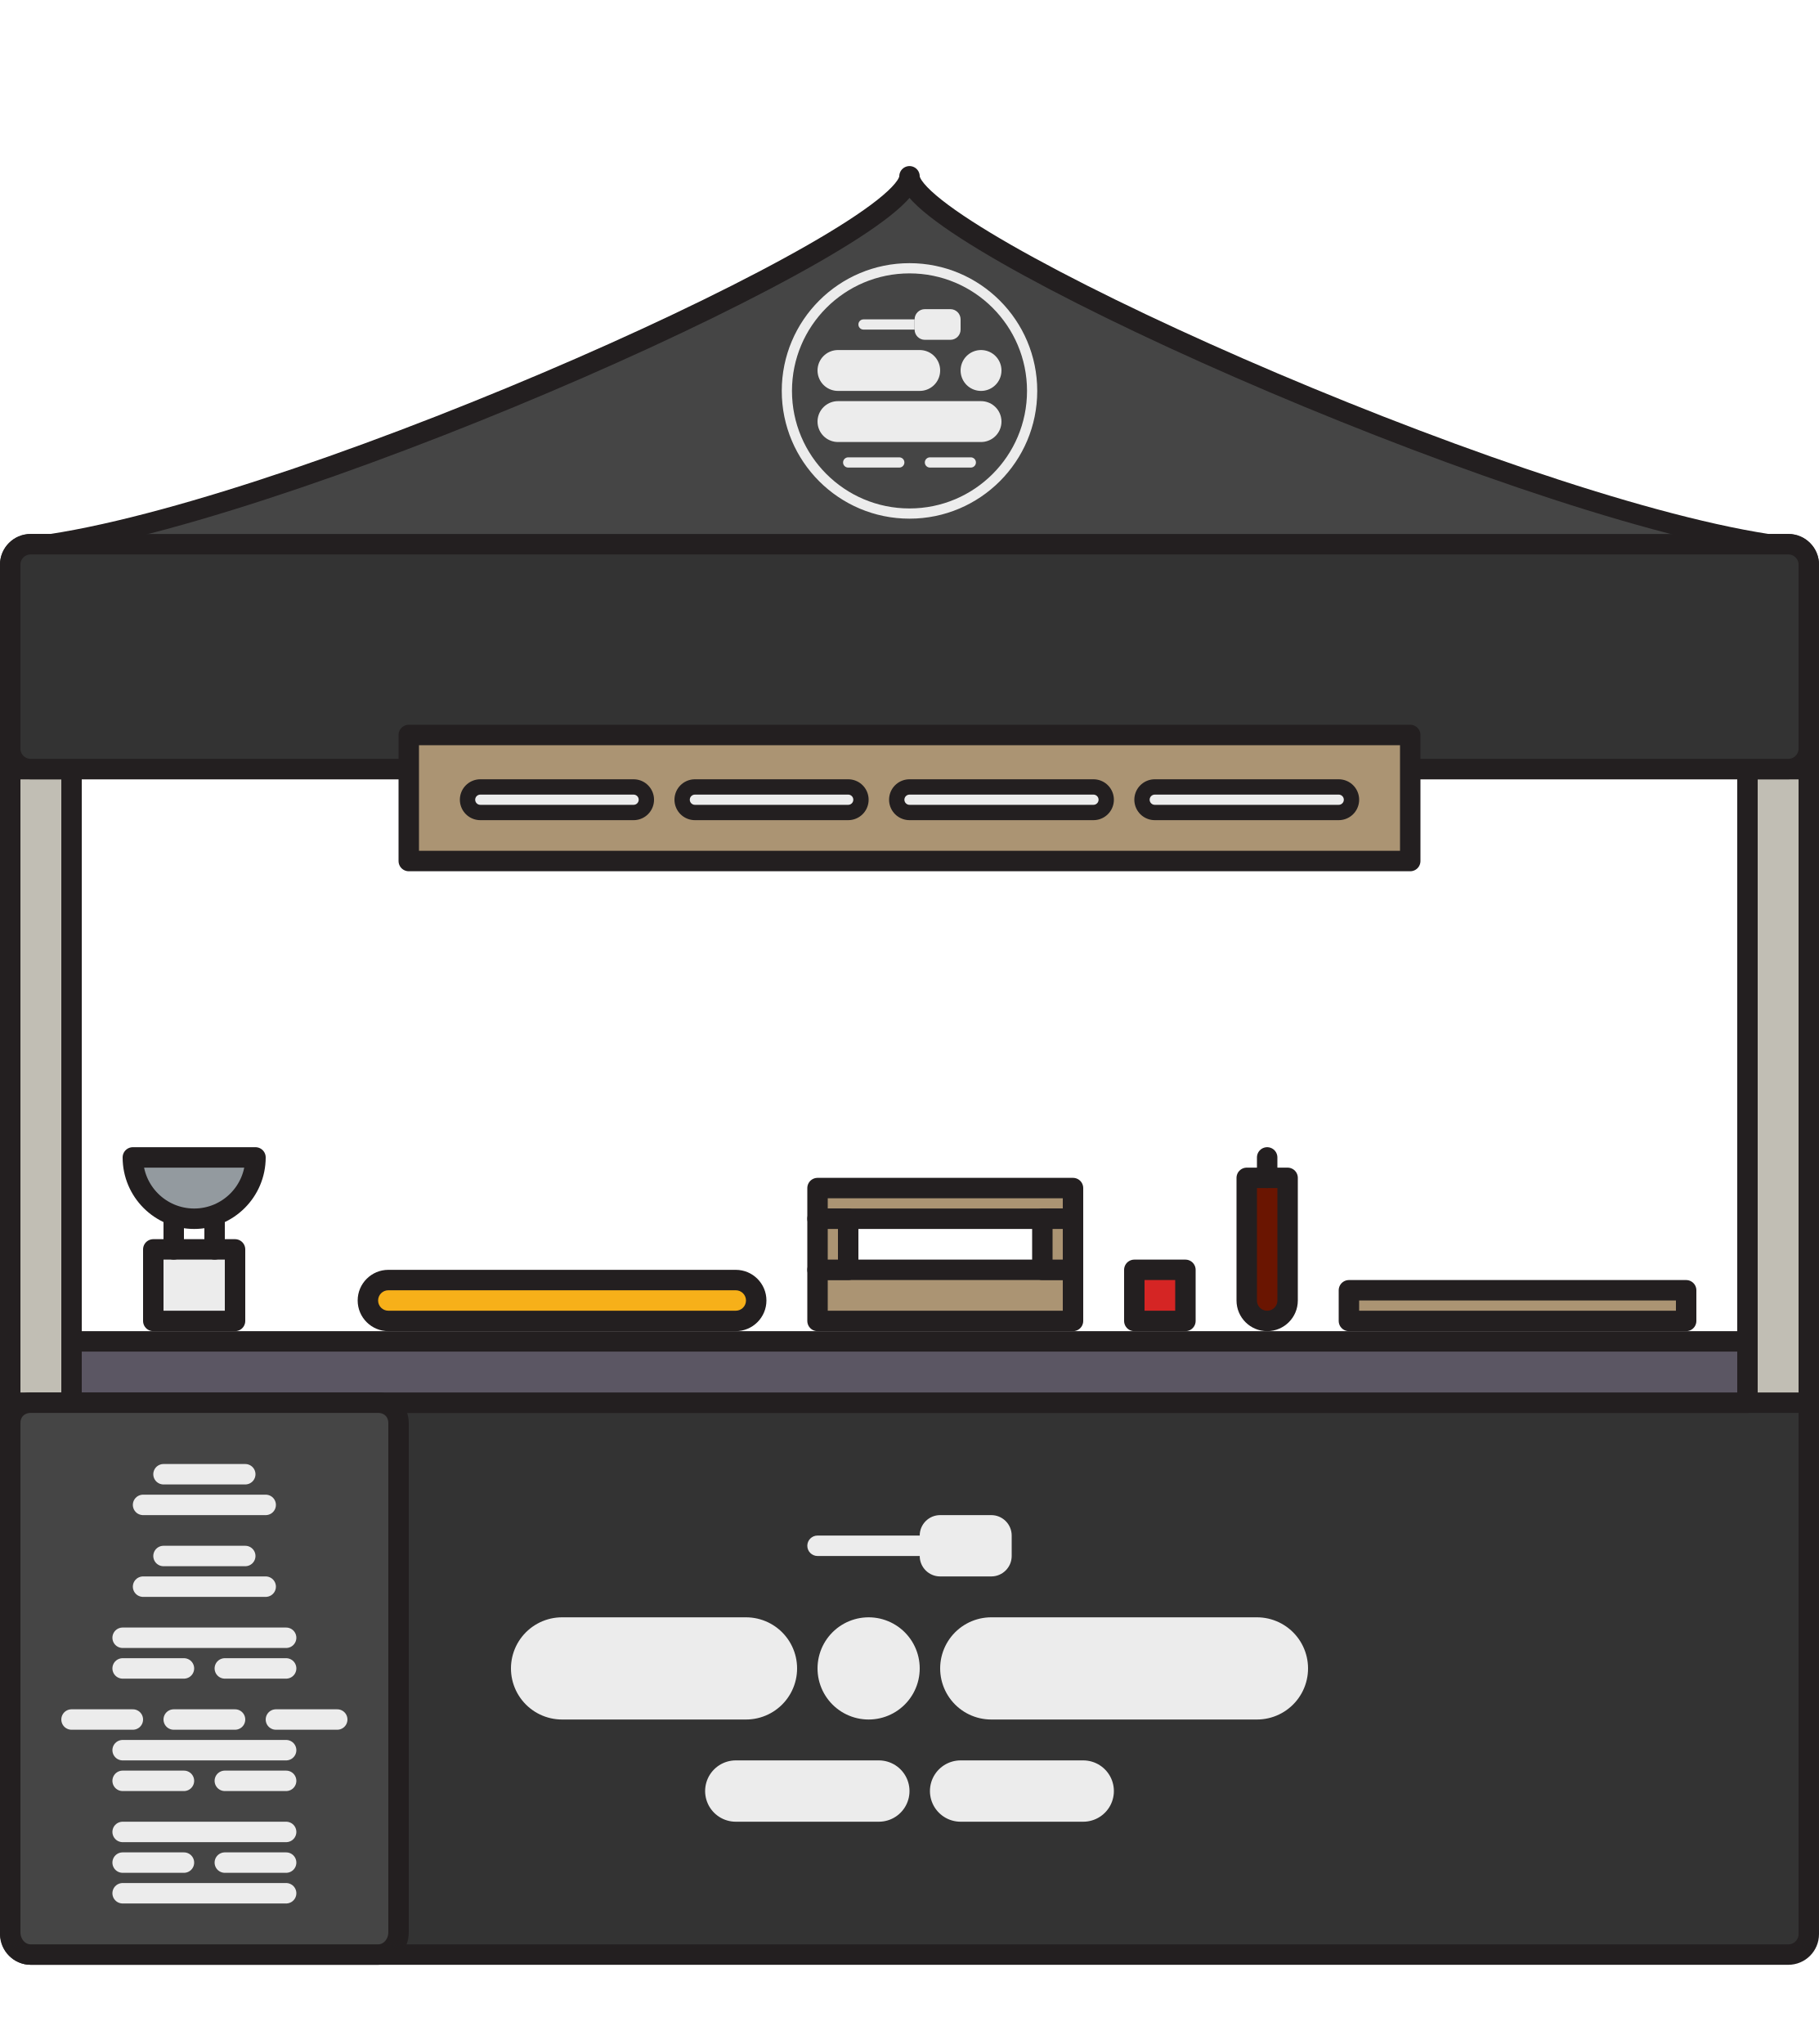
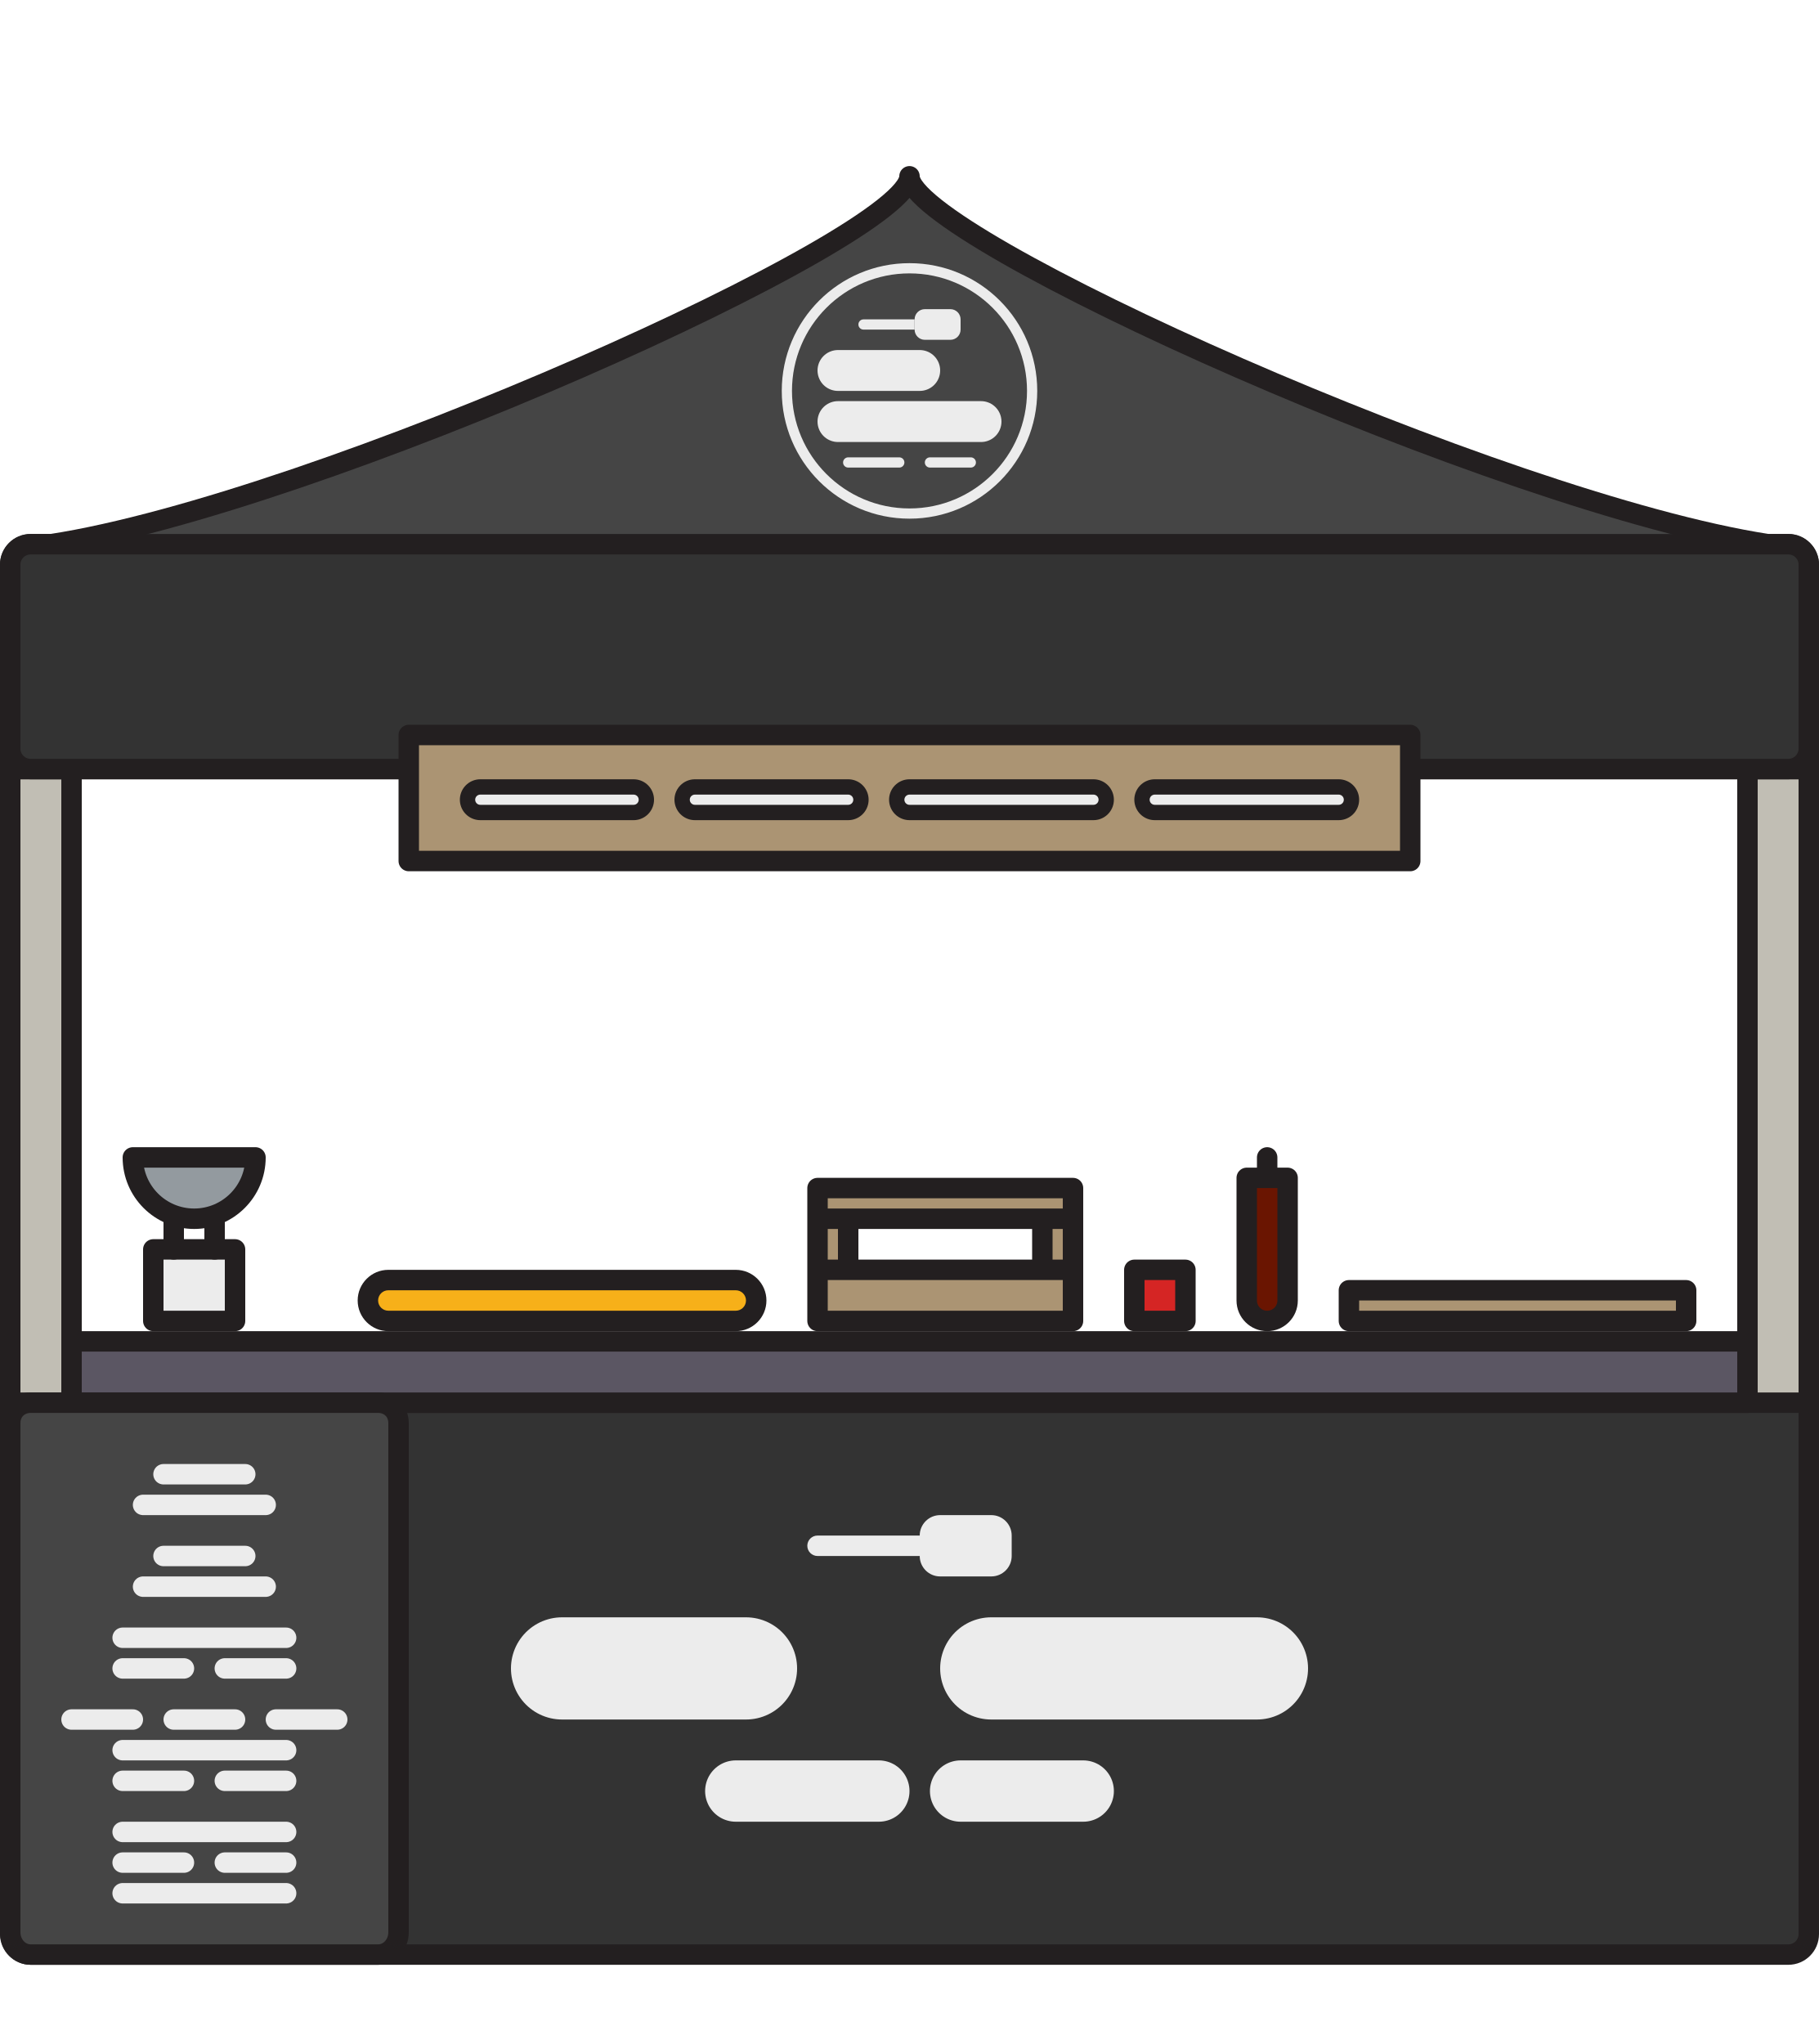
- <svg xmlns="http://www.w3.org/2000/svg" version="1.1" id="Layer_1" x="0px" y="0px" width="356px" height="400px" viewBox="0.5 0 356 400" enable-background="new 0.5 0 356 400" xml:space="preserve">
-   <rect x="2.5" y="150.5" fill="#C1BEB4" stroke="#231F20" stroke-width="4" stroke-linecap="round" stroke-linejoin="round" stroke-miterlimit="10" width="12" height="148" />
-   <rect x="342.5" y="150.5" fill="#C1BEB4" stroke="#231F20" stroke-width="4" stroke-linecap="round" stroke-linejoin="round" stroke-miterlimit="10" width="12" height="148" />
-   <path fill="#454545" stroke="#231F20" stroke-width="4" stroke-linecap="round" stroke-linejoin="round" stroke-miterlimit="10" d="  M350.5,106.5h-4c-52-8-168-60-168-72c0,12-116,64-168,72h-4c-2.209,0-4,1.791-4,4v40h176h176v-40  C354.5,108.291,352.709,106.5,350.5,106.5z" />
-   <path fill="#333333" stroke="#231F20" stroke-width="4" stroke-linecap="round" stroke-linejoin="round" stroke-miterlimit="10" d="  M354.5,146.5c0,2.209-1.791,4-4,4H6.5c-2.209,0-4-1.791-4-4v-36c0-2.209,1.791-4,4-4h344c2.209,0,4,1.791,4,4V146.5z" />
-   <path fill="#333333" stroke="#231F20" stroke-width="4" stroke-linecap="round" stroke-linejoin="round" stroke-miterlimit="10" d="  M354.5,378.5c0,2.209-1.791,4-4,4H6.5c-2.209,0-4-1.791-4-4v-104c0,0,1.791,0,4,0h344c2.209,0,4,0,4,0V378.5z" />
-   <rect x="14.5" y="262.5" fill="#5B5663" stroke="#231F20" stroke-width="4" stroke-linecap="round" stroke-linejoin="round" stroke-miterlimit="10" width="328" height="12" />
-   <g>
-     <g>
-       <line fill="none" stroke="#ECECEC" stroke-width="12" stroke-linecap="round" stroke-linejoin="round" stroke-miterlimit="10" x1="144.5" y1="350.5" x2="172.5" y2="350.5" />
-       <line fill="none" stroke="#ECECEC" stroke-width="12" stroke-linecap="round" stroke-linejoin="round" stroke-miterlimit="10" x1="188.5" y1="350.5" x2="212.5" y2="350.5" />
-     </g>
-     <g>
-       <line fill="none" stroke="#ECECEC" stroke-width="20" stroke-linecap="round" stroke-linejoin="round" stroke-miterlimit="10" x1="110.5" y1="326.5" x2="146.5" y2="326.5" />
-       <line fill="none" stroke="#ECECEC" stroke-width="20" stroke-linecap="round" stroke-linejoin="round" stroke-miterlimit="10" x1="194.5" y1="326.5" x2="246.5" y2="326.5" />
-       <line fill="none" stroke="#ECECEC" stroke-width="20" stroke-linecap="round" stroke-linejoin="round" stroke-miterlimit="10" x1="170.5" y1="326.5" x2="170.5" y2="326.5" />
-     </g>
-     <g>
-       <path fill="#ECECEC" d="M180.5,300.5h-20c-1.104,0-2,0.896-2,2s0.896,2,2,2h20" />
-       <path fill="#ECECEC" d="M198.5,304.5c0,2.209-1.791,4-4,4h-10c-2.209,0-4-1.791-4-4v-4c0-2.209,1.791-4,4-4h10    c2.209,0,4,1.791,4,4V304.5z" />
-     </g>
+ <svg xmlns="http://www.w3.org/2000/svg" width="356" height="400" viewBox="0.5 0 356 400" enable-background="new 0.5 0 356 400">
+   <path fill="#C1BEB4" stroke="#231F20" stroke-width="4" stroke-linecap="round" stroke-linejoin="round" stroke-miterlimit="10" d="M2.5 150.5h12v148h-12zM342.5 150.5h12v148h-12z" />
+   <path fill="#454545" stroke="#231F20" stroke-width="4" stroke-linecap="round" stroke-linejoin="round" stroke-miterlimit="10" d="M350.5 106.5h-4c-52-8-168-60-168-72 0 12-116 64-168 72h-4c-2.21 0-4 1.79-4 4v40h352v-40c0-2.21-1.79-4-4-4z" />
+   <path fill="#333" stroke="#231F20" stroke-width="4" stroke-linecap="round" stroke-linejoin="round" stroke-miterlimit="10" d="M354.5 146.5c0 2.21-1.79 4-4 4H6.5c-2.21 0-4-1.79-4-4v-36c0-2.21 1.79-4 4-4h344c2.21 0 4 1.79 4 4v36zM354.5 378.5c0 2.21-1.79 4-4 4H6.5c-2.21 0-4-1.79-4-4v-104h352v104z" />
+   <path fill="#5B5663" stroke="#231F20" stroke-width="4" stroke-linecap="round" stroke-linejoin="round" stroke-miterlimit="10" d="M14.5 262.5h328v12h-328z" />
+   <g fill="none" stroke="#ECECEC" stroke-width="12" stroke-linecap="round" stroke-linejoin="round" stroke-miterlimit="10">
+     <path d="M144.5 350.5h28M188.5 350.5h24" />
  </g>
-   <g>
-     <line fill="none" stroke="#ECECEC" stroke-width="2" stroke-linecap="round" stroke-linejoin="round" stroke-miterlimit="10" x1="166.5" y1="90.5" x2="176.5" y2="90.5" />
-     <line fill="none" stroke="#ECECEC" stroke-width="2" stroke-linecap="round" stroke-linejoin="round" stroke-miterlimit="10" x1="182.5" y1="90.5" x2="190.5" y2="90.5" />
-     <line fill="none" stroke="#ECECEC" stroke-width="8" stroke-linecap="round" stroke-linejoin="round" stroke-miterlimit="10" x1="164.5" y1="72.5" x2="180.5" y2="72.5" />
-     <line fill="none" stroke="#ECECEC" stroke-width="8" stroke-linecap="round" stroke-linejoin="round" stroke-miterlimit="10" x1="164.5" y1="82.5" x2="192.5" y2="82.5" />
-     <line fill="none" stroke="#ECECEC" stroke-width="8" stroke-linecap="round" stroke-linejoin="round" stroke-miterlimit="10" x1="192.5" y1="72.5" x2="192.5" y2="72.5" />
-     <g>
-       <path fill="#ECECEC" d="M179.5,62.5h-10c-0.553,0-1,0.447-1,1s0.447,1,1,1h10" />
-       <path fill="#ECECEC" d="M188.5,64.5c0,1.104-0.896,2-2,2h-5c-1.104,0-2-0.896-2-2v-2c0-1.104,0.896-2,2-2h5c1.104,0,2,0.896,2,2    V64.5z" />
-     </g>
-     <circle fill="none" stroke="#ECECEC" stroke-width="2" stroke-linecap="round" stroke-linejoin="round" stroke-miterlimit="10" cx="178.5" cy="76.5" r="24" />
+   <g fill="none" stroke="#ECECEC" stroke-width="20" stroke-linecap="round" stroke-linejoin="round" stroke-miterlimit="10">
+     <path d="M110.5 326.5h36M194.5 326.5h52M170.5 326.5" />
  </g>
-   <rect x="80.501" y="143.834" fill="#AB9473" stroke="#231F20" stroke-width="4" stroke-linecap="round" stroke-linejoin="round" stroke-miterlimit="10" width="195.998" height="24.666" />
-   <line fill="none" stroke="#231F20" stroke-width="8" stroke-linecap="round" stroke-linejoin="round" stroke-miterlimit="10" x1="94.501" y1="156.5" x2="124.501" y2="156.5" />
-   <line fill="none" stroke="#ECECEC" stroke-width="2" stroke-linecap="round" stroke-linejoin="round" stroke-miterlimit="10" x1="94.501" y1="156.5" x2="124.501" y2="156.5" />
-   <line fill="none" stroke="#231F20" stroke-width="8" stroke-linecap="round" stroke-linejoin="round" stroke-miterlimit="10" x1="136.501" y1="156.5" x2="166.501" y2="156.5" />
-   <line fill="none" stroke="#ECECEC" stroke-width="2" stroke-linecap="round" stroke-linejoin="round" stroke-miterlimit="10" x1="136.501" y1="156.5" x2="166.501" y2="156.5" />
-   <line fill="none" stroke="#231F20" stroke-width="8" stroke-linecap="round" stroke-linejoin="round" stroke-miterlimit="10" x1="178.501" y1="156.5" x2="214.501" y2="156.5" />
-   <line fill="none" stroke="#ECECEC" stroke-width="2" stroke-linecap="round" stroke-linejoin="round" stroke-miterlimit="10" x1="178.501" y1="156.5" x2="214.501" y2="156.5" />
-   <line fill="none" stroke="#231F20" stroke-width="8" stroke-linecap="round" stroke-linejoin="round" stroke-miterlimit="10" x1="226.501" y1="156.5" x2="262.501" y2="156.5" />
-   <line fill="none" stroke="#ECECEC" stroke-width="2" stroke-linecap="round" stroke-linejoin="round" stroke-miterlimit="10" x1="226.501" y1="156.5" x2="262.501" y2="156.5" />
-   <g>
-     <path fill="#454545" stroke="#231F20" stroke-width="4" stroke-linecap="round" stroke-linejoin="round" stroke-miterlimit="10" d="   M78.5,278.5c0-2.409-1.791-4-4-4h-68c-2.209,0-4,1.591-4,4v99.637c0,2.409,1.791,4.363,4,4.363h68c2.209,0,4-1.954,4-4.363V278.5z" />
-     <line fill="none" stroke="#ECECEC" stroke-width="4" stroke-linecap="round" stroke-linejoin="round" stroke-miterlimit="10" x1="32.5" y1="288.5" x2="48.5" y2="288.5" />
-     <line fill="none" stroke="#ECECEC" stroke-width="4" stroke-linecap="round" stroke-linejoin="round" stroke-miterlimit="10" x1="28.5" y1="294.5" x2="52.5" y2="294.5" />
-     <line fill="none" stroke="#ECECEC" stroke-width="4" stroke-linecap="round" stroke-linejoin="round" stroke-miterlimit="10" x1="32.5" y1="304.5" x2="48.5" y2="304.5" />
-     <line fill="none" stroke="#ECECEC" stroke-width="4" stroke-linecap="round" stroke-linejoin="round" stroke-miterlimit="10" x1="28.5" y1="310.5" x2="52.5" y2="310.5" />
-     <line fill="none" stroke="#ECECEC" stroke-width="4" stroke-linecap="round" stroke-linejoin="round" stroke-miterlimit="10" x1="24.5" y1="320.5" x2="56.5" y2="320.5" />
-     <line fill="none" stroke="#ECECEC" stroke-width="4" stroke-linecap="round" stroke-linejoin="round" stroke-miterlimit="10" x1="14.5" y1="336.5" x2="26.5" y2="336.5" />
-     <line fill="none" stroke="#ECECEC" stroke-width="4" stroke-linecap="round" stroke-linejoin="round" stroke-miterlimit="10" x1="34.5" y1="336.5" x2="46.5" y2="336.5" />
-     <line fill="none" stroke="#ECECEC" stroke-width="4" stroke-linecap="round" stroke-linejoin="round" stroke-miterlimit="10" x1="54.5" y1="336.5" x2="66.5" y2="336.5" />
-     <line fill="none" stroke="#ECECEC" stroke-width="4" stroke-linecap="round" stroke-linejoin="round" stroke-miterlimit="10" x1="24.5" y1="342.5" x2="56.5" y2="342.5" />
-     <line fill="none" stroke="#ECECEC" stroke-width="4" stroke-linecap="round" stroke-linejoin="round" stroke-miterlimit="10" x1="24.5" y1="358.5" x2="56.5" y2="358.5" />
-     <line fill="none" stroke="#ECECEC" stroke-width="4" stroke-linecap="round" stroke-linejoin="round" stroke-miterlimit="10" x1="24.5" y1="370.5" x2="56.5" y2="370.5" />
-     <line fill="none" stroke="#ECECEC" stroke-width="4" stroke-linecap="round" stroke-linejoin="round" stroke-miterlimit="10" x1="24.5" y1="348.5" x2="36.5" y2="348.5" />
-     <line fill="none" stroke="#ECECEC" stroke-width="4" stroke-linecap="round" stroke-linejoin="round" stroke-miterlimit="10" x1="44.5" y1="348.5" x2="56.5" y2="348.5" />
-     <line fill="none" stroke="#ECECEC" stroke-width="4" stroke-linecap="round" stroke-linejoin="round" stroke-miterlimit="10" x1="24.5" y1="364.5" x2="36.5" y2="364.5" />
-     <line fill="none" stroke="#ECECEC" stroke-width="4" stroke-linecap="round" stroke-linejoin="round" stroke-miterlimit="10" x1="44.5" y1="364.5" x2="56.5" y2="364.5" />
-     <line fill="none" stroke="#ECECEC" stroke-width="4" stroke-linecap="round" stroke-linejoin="round" stroke-miterlimit="10" x1="24.5" y1="326.5" x2="36.5" y2="326.5" />
-     <line fill="none" stroke="#ECECEC" stroke-width="4" stroke-linecap="round" stroke-linejoin="round" stroke-miterlimit="10" x1="44.5" y1="326.5" x2="56.5" y2="326.5" />
+   <g fill="#ECECEC">
+     <path d="M180.5 300.5h-20c-1.104 0-2 .896-2 2s.896 2 2 2h20" />
+     <path d="M198.5 304.5c0 2.21-1.79 4-4 4h-10c-2.21 0-4-1.79-4-4v-4c0-2.21 1.79-4 4-4h10c2.21 0 4 1.79 4 4v4z" />
  </g>
-   <g>
-     <rect x="30.5" y="244.5" fill="#ECECEC" stroke="#231F20" stroke-width="4" stroke-linecap="round" stroke-linejoin="round" stroke-miterlimit="10" width="16" height="14" />
-     <path fill="#939A9F" stroke="#231F20" stroke-width="4" stroke-linecap="round" stroke-linejoin="round" stroke-miterlimit="10" d="   M50.5,226.5c0,6.627-5.373,12-12,12s-12-5.373-12-12H50.5z" />
-     <line fill="#ECECEC" stroke="#231F20" stroke-width="4" stroke-linecap="round" stroke-linejoin="round" stroke-miterlimit="10" x1="34.5" y1="244.5" x2="34.5" y2="238.5" />
-     <line fill="#ECECEC" stroke="#231F20" stroke-width="4" stroke-linecap="round" stroke-linejoin="round" stroke-miterlimit="10" x1="42.5" y1="244.5" x2="42.5" y2="238.5" />
+   <path fill="none" stroke="#ECECEC" stroke-width="2" stroke-linecap="round" stroke-linejoin="round" stroke-miterlimit="10" d="M166.5 90.5h10M182.5 90.5h8" />
+   <path fill="none" stroke="#ECECEC" stroke-width="8" stroke-linecap="round" stroke-linejoin="round" stroke-miterlimit="10" d="M164.5 72.5h16M164.5 82.5h28M192.5 72.5" />
+   <g fill="#ECECEC">
+     <path d="M179.5 62.5h-10c-.553 0-1 .447-1 1s.447 1 1 1h10" />
+     <path d="M188.5 64.5c0 1.104-.896 2-2 2h-5c-1.104 0-2-.896-2-2v-2c0-1.104.896-2 2-2h5c1.104 0 2 .896 2 2v2z" />
  </g>
-   <g>
-     <line fill="#F7B019" stroke="#231F20" stroke-width="4" stroke-miterlimit="10" x1="76.5" y1="254.5" x2="144.5" y2="254.5" />
-     <g>
-       <path fill="#F7B019" d="M76.5,258.5c-2.206,0-4-1.794-4-4s1.794-4,4-4h68c2.206,0,4,1.794,4,4s-1.794,4-4,4H76.5z" />
-       <path fill="#231F20" d="M144.5,252.5c1.104,0,2,0.896,2,2s-0.896,2-2,2h-68c-1.104,0-2-0.896-2-2s0.896-2,2-2H144.5 M144.5,248.5    h-68c-3.309,0-6,2.691-6,6s2.691,6,6,6h68c3.309,0,6-2.691,6-6S147.809,248.5,144.5,248.5L144.5,248.5z" />
-     </g>
+   <circle fill="none" stroke="#ECECEC" stroke-width="2" stroke-linecap="round" stroke-linejoin="round" stroke-miterlimit="10" cx="178.5" cy="76.5" r="24" />
+   <path fill="#AB9473" stroke="#231F20" stroke-width="4" stroke-linecap="round" stroke-linejoin="round" stroke-miterlimit="10" d="M80.5 143.834h196V168.5h-196z" />
+   <path fill="none" stroke="#231F20" stroke-width="8" stroke-linecap="round" stroke-linejoin="round" stroke-miterlimit="10" d="M94.5 156.5h30" />
+   <path fill="none" stroke="#ECECEC" stroke-width="2" stroke-linecap="round" stroke-linejoin="round" stroke-miterlimit="10" d="M94.5 156.5h30" />
+   <path fill="none" stroke="#231F20" stroke-width="8" stroke-linecap="round" stroke-linejoin="round" stroke-miterlimit="10" d="M136.5 156.5h30" />
+   <path fill="none" stroke="#ECECEC" stroke-width="2" stroke-linecap="round" stroke-linejoin="round" stroke-miterlimit="10" d="M136.5 156.5h30" />
+   <path fill="none" stroke="#231F20" stroke-width="8" stroke-linecap="round" stroke-linejoin="round" stroke-miterlimit="10" d="M178.5 156.5h36" />
+   <path fill="none" stroke="#ECECEC" stroke-width="2" stroke-linecap="round" stroke-linejoin="round" stroke-miterlimit="10" d="M178.5 156.5h36" />
+   <path fill="none" stroke="#231F20" stroke-width="8" stroke-linecap="round" stroke-linejoin="round" stroke-miterlimit="10" d="M226.5 156.5h36" />
+   <path fill="none" stroke="#ECECEC" stroke-width="2" stroke-linecap="round" stroke-linejoin="round" stroke-miterlimit="10" d="M226.5 156.5h36" />
+   <g stroke-width="4" stroke-linecap="round" stroke-linejoin="round" stroke-miterlimit="10">
+     <path fill="#454545" stroke="#231F20" d="M78.5 278.5c0-2.41-1.79-4-4-4h-68c-2.21 0-4 1.59-4 4v99.637c0 2.41 1.79 4.363 4 4.363h68c2.21 0 4-1.954 4-4.363V278.5z" />
+     <path fill="none" stroke="#ECECEC" d="M32.5 288.5h16M28.5 294.5h24M32.5 304.5h16M28.5 310.5h24M24.5 320.5h32M14.5 336.5h12M34.5 336.5h12M54.5 336.5h12M24.5 342.5h32M24.5 358.5h32M24.5 370.5h32M24.5 348.5h12M44.5 348.5h12M24.5 364.5h12M44.5 364.5h12M24.5 326.5h12M44.5 326.5h12" />
  </g>
-   <rect x="222.5" y="248.5" fill="#D52524" stroke="#231F20" stroke-width="4" stroke-linecap="round" stroke-linejoin="round" stroke-miterlimit="10" width="10" height="10" />
-   <rect x="264.5" y="252.5" fill="#AB9473" stroke="#231F20" stroke-width="4" stroke-linecap="round" stroke-linejoin="round" stroke-miterlimit="10" width="66" height="6" />
-   <g>
-     <rect x="160.5" y="248.5" fill="#AB9473" stroke="#231F20" stroke-width="4" stroke-linecap="round" stroke-linejoin="round" stroke-miterlimit="10" width="50" height="10" />
-     <rect x="160.5" y="232.5" fill="#AB9473" stroke="#231F20" stroke-width="4" stroke-linecap="round" stroke-linejoin="round" stroke-miterlimit="10" width="50" height="6" />
-     <rect x="160.5" y="238.5" fill="#AB9473" stroke="#231F20" stroke-width="4" stroke-linecap="round" stroke-linejoin="round" stroke-miterlimit="10" width="6" height="10" />
-     <rect x="204.5" y="238.5" fill="#AB9473" stroke="#231F20" stroke-width="4" stroke-linecap="round" stroke-linejoin="round" stroke-miterlimit="10" width="6" height="10" />
+   <g stroke="#231F20" stroke-width="4" stroke-linecap="round" stroke-linejoin="round" stroke-miterlimit="10">
+     <path fill="#ECECEC" d="M30.5 244.5h16v14h-16z" />
+     <path fill="#939A9F" d="M50.5 226.5c0 6.627-5.373 12-12 12s-12-5.373-12-12h24z" />
+     <path fill="#ECECEC" d="M34.5 244.5v-6M42.5 244.5v-6" />
  </g>
-   <g>
-     <g>
-       <path fill="#6A1501" stroke="#231F20" stroke-width="4" stroke-linecap="round" stroke-linejoin="round" stroke-miterlimit="10" d="    M252.5,230.5v24c0,2.209-1.791,4-4,4l0,0c-2.209,0-4-1.791-4-4v-24h4H252.5z" />
-     </g>
-     <line fill="#6A1501" stroke="#231F20" stroke-width="4" stroke-linecap="round" stroke-linejoin="round" stroke-miterlimit="10" x1="248.5" y1="230.5" x2="248.5" y2="226.5" />
+   <path fill="#F7B019" stroke="#231F20" stroke-width="4" stroke-miterlimit="10" d="M76.5 254.5h68" />
+   <path fill="#F7B019" d="M76.5 258.5c-2.206 0-4-1.794-4-4s1.794-4 4-4h68c2.206 0 4 1.794 4 4s-1.794 4-4 4h-68z" />
+   <path fill="#231F20" d="M144.5 252.5c1.104 0 2 .896 2 2s-.896 2-2 2h-68c-1.104 0-2-.896-2-2s.896-2 2-2h68m0-4h-68c-3.31 0-6 2.69-6 6s2.69 6 6 6h68c3.31 0 6-2.69 6-6s-2.69-6-6-6z" />
+   <path fill="#D52524" stroke="#231F20" stroke-width="4" stroke-linecap="round" stroke-linejoin="round" stroke-miterlimit="10" d="M222.5 248.5h10v10h-10z" />
+   <path fill="#AB9473" stroke="#231F20" stroke-width="4" stroke-linecap="round" stroke-linejoin="round" stroke-miterlimit="10" d="M264.5 252.5h66v6h-66z" />
+   <g fill="#AB9473" stroke="#231F20" stroke-width="4" stroke-linecap="round" stroke-linejoin="round" stroke-miterlimit="10">
+     <path d="M160.5 248.5h50v10h-50zM160.5 232.5h50v6h-50zM160.5 238.5h6v10h-6zM204.5 238.5h6v10h-6z" />
  </g>
+   <path fill="#6A1501" stroke="#231F20" stroke-width="4" stroke-linecap="round" stroke-linejoin="round" stroke-miterlimit="10" d="M252.5 230.5v24c0 2.21-1.79 4-4 4s-4-1.79-4-4v-24h8zM248.5 230.5v-4" />
</svg>
